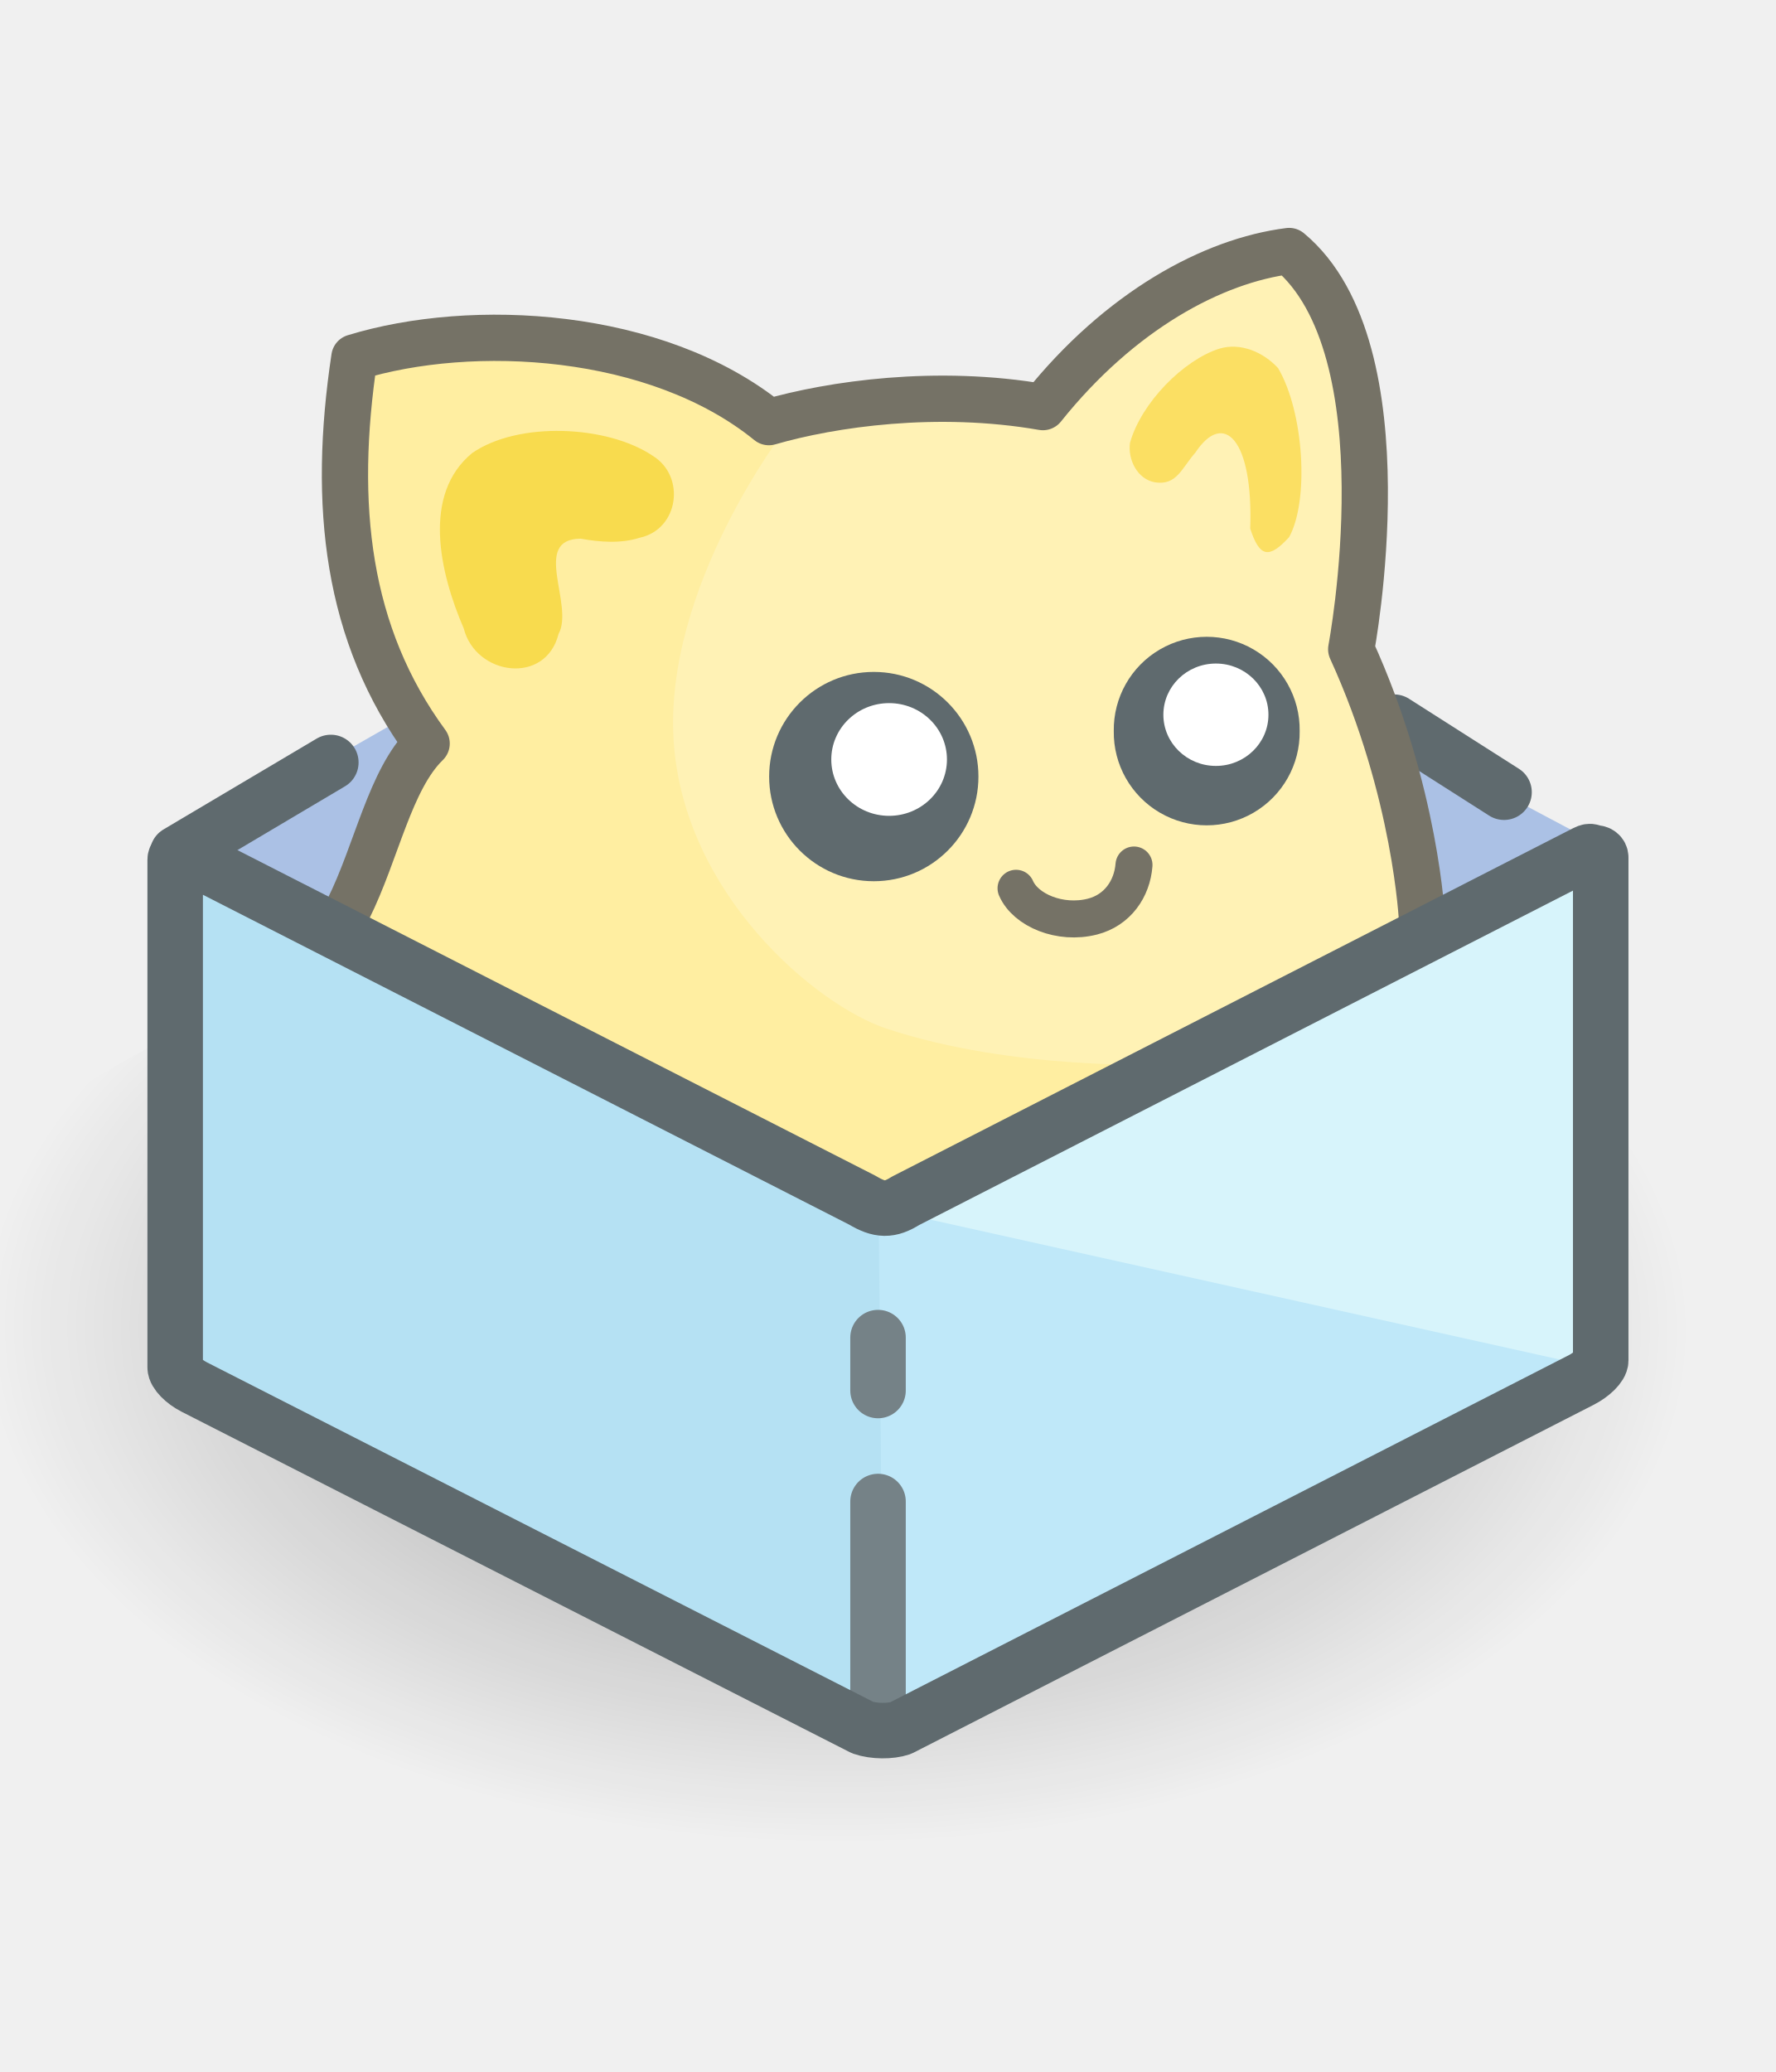
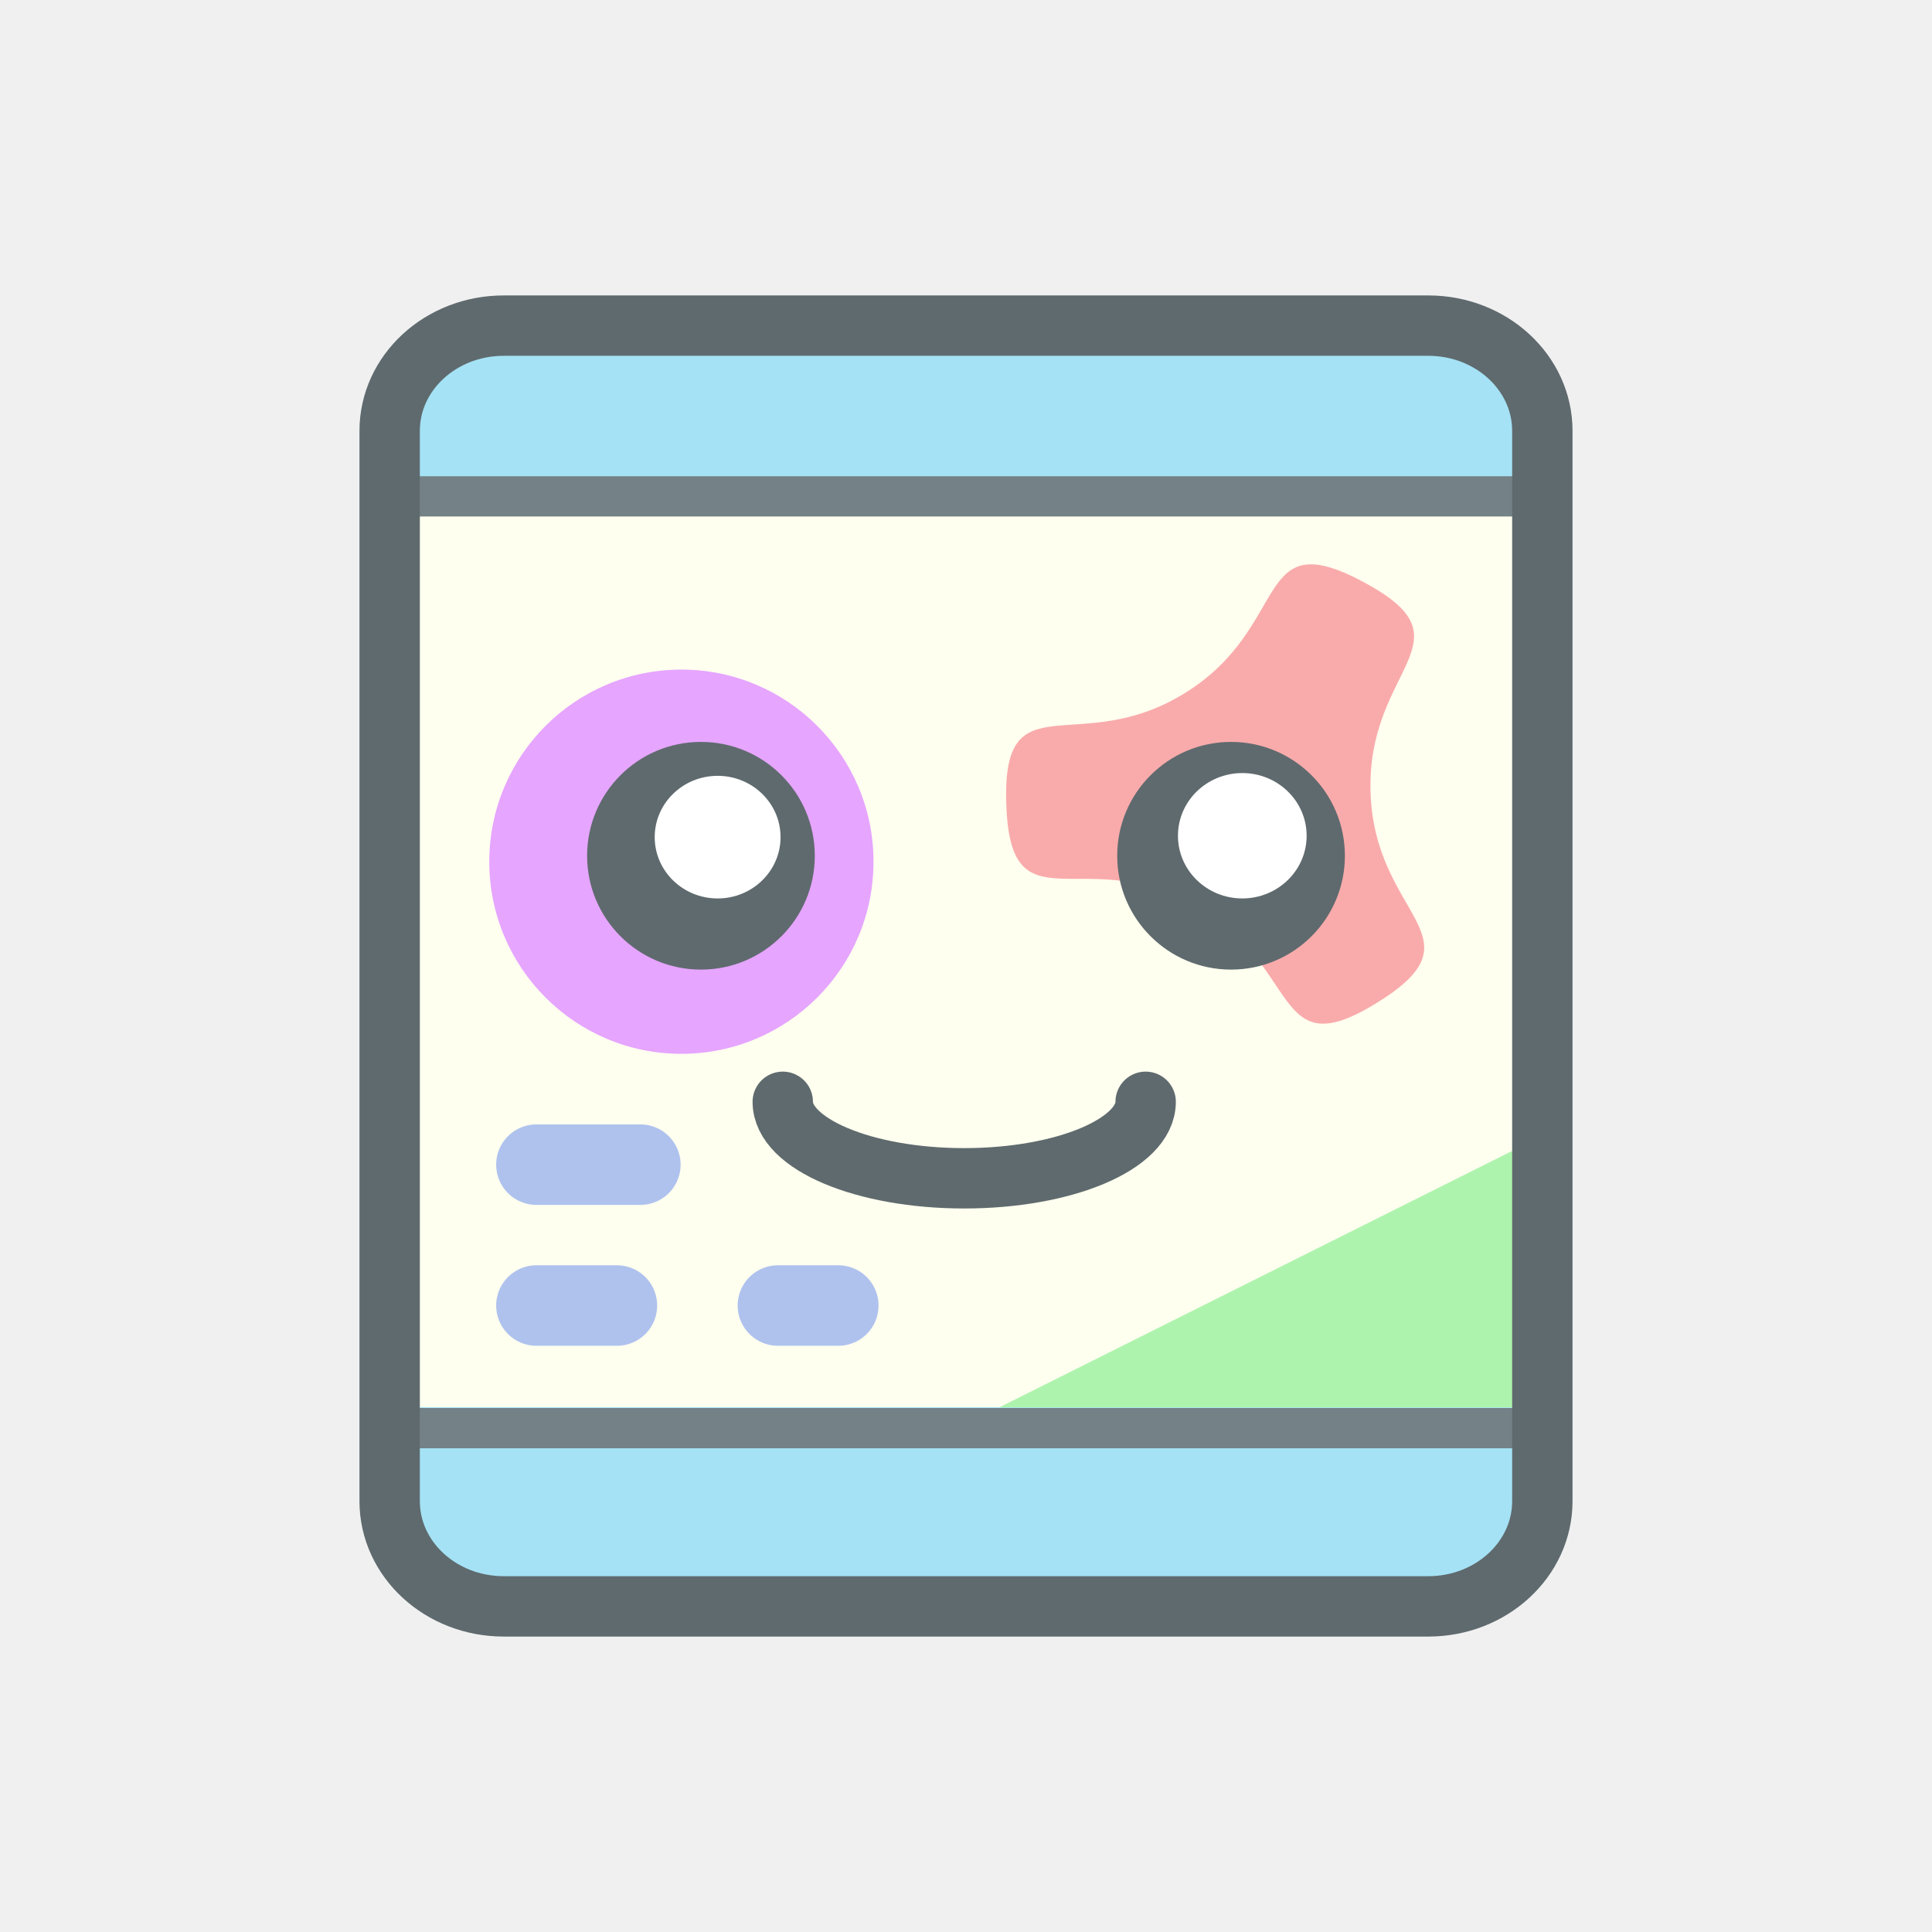
- <svg xmlns="http://www.w3.org/2000/svg" xmlns:xlink="http://www.w3.org/1999/xlink" width="96" height="112">
+ <svg xmlns="http://www.w3.org/2000/svg" width="96" height="96">
  <defs>
    <linearGradient id="a">
-       <stop offset="0" stop-opacity=".376" />
-       <stop offset="1" stop-opacity="0" />
+       <stop offset="0" stop-color="#f5f5f5" />
+       <stop offset="1" stop-color="#fff" />
    </linearGradient>
-     <radialGradient xlink:href="#a" id="b" cx="40.139" cy="63.627" fx="40.139" fy="63.627" r="48.25" gradientTransform="matrix(0.8278032,0.00366376,-0.00221293,0.4999951,9.066399,35.6843)" gradientUnits="userSpaceOnUse" />
  </defs>
-   <path d="m 93.25,71.125 a 48.25,24.125 0 1 1 -96.5,0 48.25,24.125 0 1 1 96.5,0 z" transform="matrix(1.15544,0,0,1.15544,-3.494819,-6.373417)" fill="url(#b)" />
-   <path d="m 10,45.557 36.75,-21 39.5,21 -38.5,19 z" fill="#abc1e5" />
-   <path d="m 9.5,46.807 -0.5,28.25 38.5,19 0.75,-28.75 z" fill="#b5e1f3" />
-   <path d="m 48,66.307 38.25,-20.5 -0.25,28 -38,19 z" fill="#d7f4fb" />
-   <path d="M 76.874,51.04 C 76.341,43.671 74.814,38.414 73.043,35.093 73.993,24.646 74.868,19.28 69.688,13.568 c -4.127,0.518 -9.14,3.225 -13.312,8.438 -5.731,-0.998 -11.416,-0.171 -14.812,0.812 -5.696,-5.055 -15.049,-5.953 -22.406,-3.5 -1.205,7.977 -0.724,13.66 3.6,20.568 -1.991,1.939 -2.39,6.167 -3.943,9.275 L 48,64.54 z" fill="#ffeea1" />
-   <path d="m 47.5,65.307 38.25,8.5 -38,19.75 z" fill="#bfe8f9" />
-   <path d="m 47.464,93.163 0,-20.86" fill="none" stroke="#758287" stroke-width="3" stroke-linecap="round" stroke-linejoin="round" stroke-dasharray="12,6" />
-   <path d="m 42.426,23.245 c 0,0 -6.541,8.485 -6.01,16.794 0.53,8.309 7.722,14.3 11.49,15.556 6.894,2.298 15.203,1.945 15.203,1.945 l 13.258,-6.894 c 0,0 0.02,-9.856 -3.359,-16.087 2.623,-9.566 1.084,-16.357 -3.359,-21.213 -4.419,1.015 -8.839,2.442 -13.258,9.016 -9.39,-2.109 -10.269,-0.903 -13.965,0.884 z" fill="#fff2b5" />
-   <path stroke-miterlimit="3.3" d="M 81.305,42.822 75.364,39.036 m -57.48,2.178 -8.283,4.912" fill="none" stroke="#5f6a6e" stroke-width="3" stroke-linecap="round" stroke-linejoin="round" stroke-dashoffset="7.5" />
-   <path d="m 76.874,49.79 c 0,0 -0.31,-7.001 -3.831,-14.697 0,0 3.075,-16.188 -3.355,-21.525 -4.127,0.518 -9.14,3.225 -13.312,8.438 -5.731,-0.998 -11.416,-0.171 -14.812,0.812 -6.071,-4.93 -16.049,-5.453 -22.406,-3.5 -1.205,7.977 -0.419,14.982 3.905,20.873 -1.991,1.939 -2.695,5.862 -4.248,8.97" fill="none" stroke="#757266" stroke-width="2.5" stroke-linecap="round" stroke-linejoin="round" />
-   <path d="m 52.892,41.977 a 5.657,5.657 0 0 1 -11.314,0 5.657,5.657 0 1 1 11.314,0 z" fill="#5f6a6e" />
-   <path d="m 70.257,39.517 a 5.025,5.025 0 1 1 -10.049,0 5.025,5.025 0 1 1 10.049,0 z" fill="#5f6a6e" />
-   <path d="m 51.19,41.053 a 3.126,3.046 0 0 1 -6.253,0 3.126,3.046 0 1 1 6.253,0 z" fill="#fff" />
-   <path d="m 68.569,38.634 a 2.84,2.767 0 0 1 -5.68,0 2.84,2.767 0 1 1 5.68,0 z" fill="#fff" />
-   <path d="m 61.301,46.757 c -0.1,1.282 -0.886,2.443 -2.249,2.79 -1.739,0.443 -3.608,-0.339 -4.127,-1.532" fill="none" stroke="#757266" stroke-width="2" stroke-linecap="round" stroke-linejoin="round" />
-   <path d="m 31.396,29.118 c -2.697,0.009 -0.341,3.584 -1.201,5.146 -0.7,2.79 -4.478,2.257 -5.126,-0.293 -1.32,-3.061 -2.255,-7.252 0.454,-9.481 2.488,-1.726 7.304,-1.51 9.764,0.149 1.797,1.108 1.409,3.968 -0.699,4.426 -1.031,0.327 -2.142,0.24 -3.191,0.054 z" fill="#f8db4e" />
-   <path d="m 65.918,18.845 c 1.157,-0.345 2.387,0.197 3.172,1.053 1.404,2.376 1.689,7.182 0.592,9.143 -1.075,1.167 -1.588,1.103 -2.098,-0.468 0.166,-4.84 -1.434,-6.416 -2.962,-4.112 -0.749,0.852 -1.009,1.787 -2.177,1.612 -0.964,-0.162 -1.487,-1.232 -1.36,-2.139 0.615,-2.176 2.902,-4.477 4.833,-5.089 z" fill="#fbdf63" />
-   <path stroke-miterlimit="3.3" d="m 86.219,46.099 c -0.188,-3.6e-4 -0.196,-0.15 -0.485,-0.002 L 48.953,64.909 c -0.854,0.534 -1.393,0.528 -2.328,-0.029 L 10.5,46.443 C 9.933,46.154 9.469,46.175 9.469,46.474 l 0,27.438 c 0,0.299 0.464,0.773 1.031,1.062 l 36.125,18.406 c 0.622,0.218 1.525,0.214 2.062,0.031 L 85.469,74.599 c 0.578,-0.295 1.062,-0.766 1.062,-1.062 l 0,-27.187 c 0,-0.148 -0.124,-0.25 -0.312,-0.25 z" fill="none" stroke="#5f6a6e" stroke-width="3" stroke-linecap="round" stroke-linejoin="round" />
+   <rect ry="5.228" rx="5.668" y="16.18" x="19.362" height="63.64" width="57.276" fill="#a5e2f5" />
+   <path fill="#feffef" d="M20.319 25.019H75.577V69.92H20.319z" />
+   <path stroke-miterlimit="3.3" d="m 26.654,57.871 5.165,0" fill="#86a6da" stroke="#afc2ee" stroke-width="4" stroke-linecap="round" stroke-linejoin="round" stroke-dasharray="12,12" stroke-dashoffset="2" />
+   <path d="m 76.279,56.62 -26.625,13.312 26.625,0 0,-13.312 z" fill="#adf3ad" />
+   <path d="m -89.443,51.804 c -5.326,3.308 -3.689,-1.968 -9.213,-4.933 -5.524,-2.965 -9.022,1.339 -9.23,-4.93 -0.207,-6.269 3.562,-2.21 8.89,-5.521 5.328,-3.311 3.343,-8.468 8.871,-5.503 5.528,2.965 0.139,4.182 0.34,10.447 0.2,6.266 5.668,7.132 0.342,10.44 z" transform="translate(157.887 -1.991)" fill="#f9abab" />
+   <path d="m -98.995,55.695 a 9.546,9.546 0 1 1 -19.092,0 9.546,9.546 0 1 1 19.092,0 z" transform="translate(142.399 -12.877)" fill="#e6a5ff" />
+   <path d="m 40.487,42.522 a 5.657,5.657 0 0 1 -11.314,0 5.657,5.657 0 1 1 11.314,0 z" fill="#5f6a6e" />
+   <path d="m 66.827,42.522 a 5.657,5.657 0 0 1 -11.314,0 5.657,5.657 0 1 1 11.314,0 z" fill="#5f6a6e" />
+   <path stroke-miterlimit="3.3" d="m 56.927,54.748 c 0,2.099 -4.036,3.801 -9.016,3.801 -4.979,0 -9.016,-1.702 -9.016,-3.801" fill="none" stroke="#5f6a6e" stroke-width="3" stroke-linecap="round" stroke-linejoin="round" />
+   <path stroke-miterlimit="3.3" d="m 26.654,64.871 15,0" fill="#9eabb0" stroke="#afc2ee" stroke-width="4" stroke-linecap="round" stroke-linejoin="round" stroke-dasharray="8,8" stroke-dashoffset="20" />
+   <path d="m 38.785,41.597 a 3.126,3.046 0 0 1 -6.253,0 3.126,3.046 0 1 1 6.253,0 z" fill="#fff" />
+   <path d="m 64.926,41.528 a 3.197,3.115 0 0 1 -6.394,0 3.197,3.115 0 1 1 6.394,0 z" fill="#fff" />
+   <path d="m 19.362,24.665 56.215,0" fill="none" stroke="#748186" stroke-width="2" stroke-linecap="round" stroke-linejoin="round" />
+   <path d="m 19.362,70.965 56.215,0" fill="none" stroke="#748186" stroke-width="2" stroke-linecap="round" stroke-linejoin="round" />
+   <rect width="57.276" height="63.64" x="19.362" y="16.18" rx="5.668" ry="5.228" fill="none" stroke="#5f6a6e" stroke-width="3" stroke-linecap="round" stroke-linejoin="round" />
</svg>
